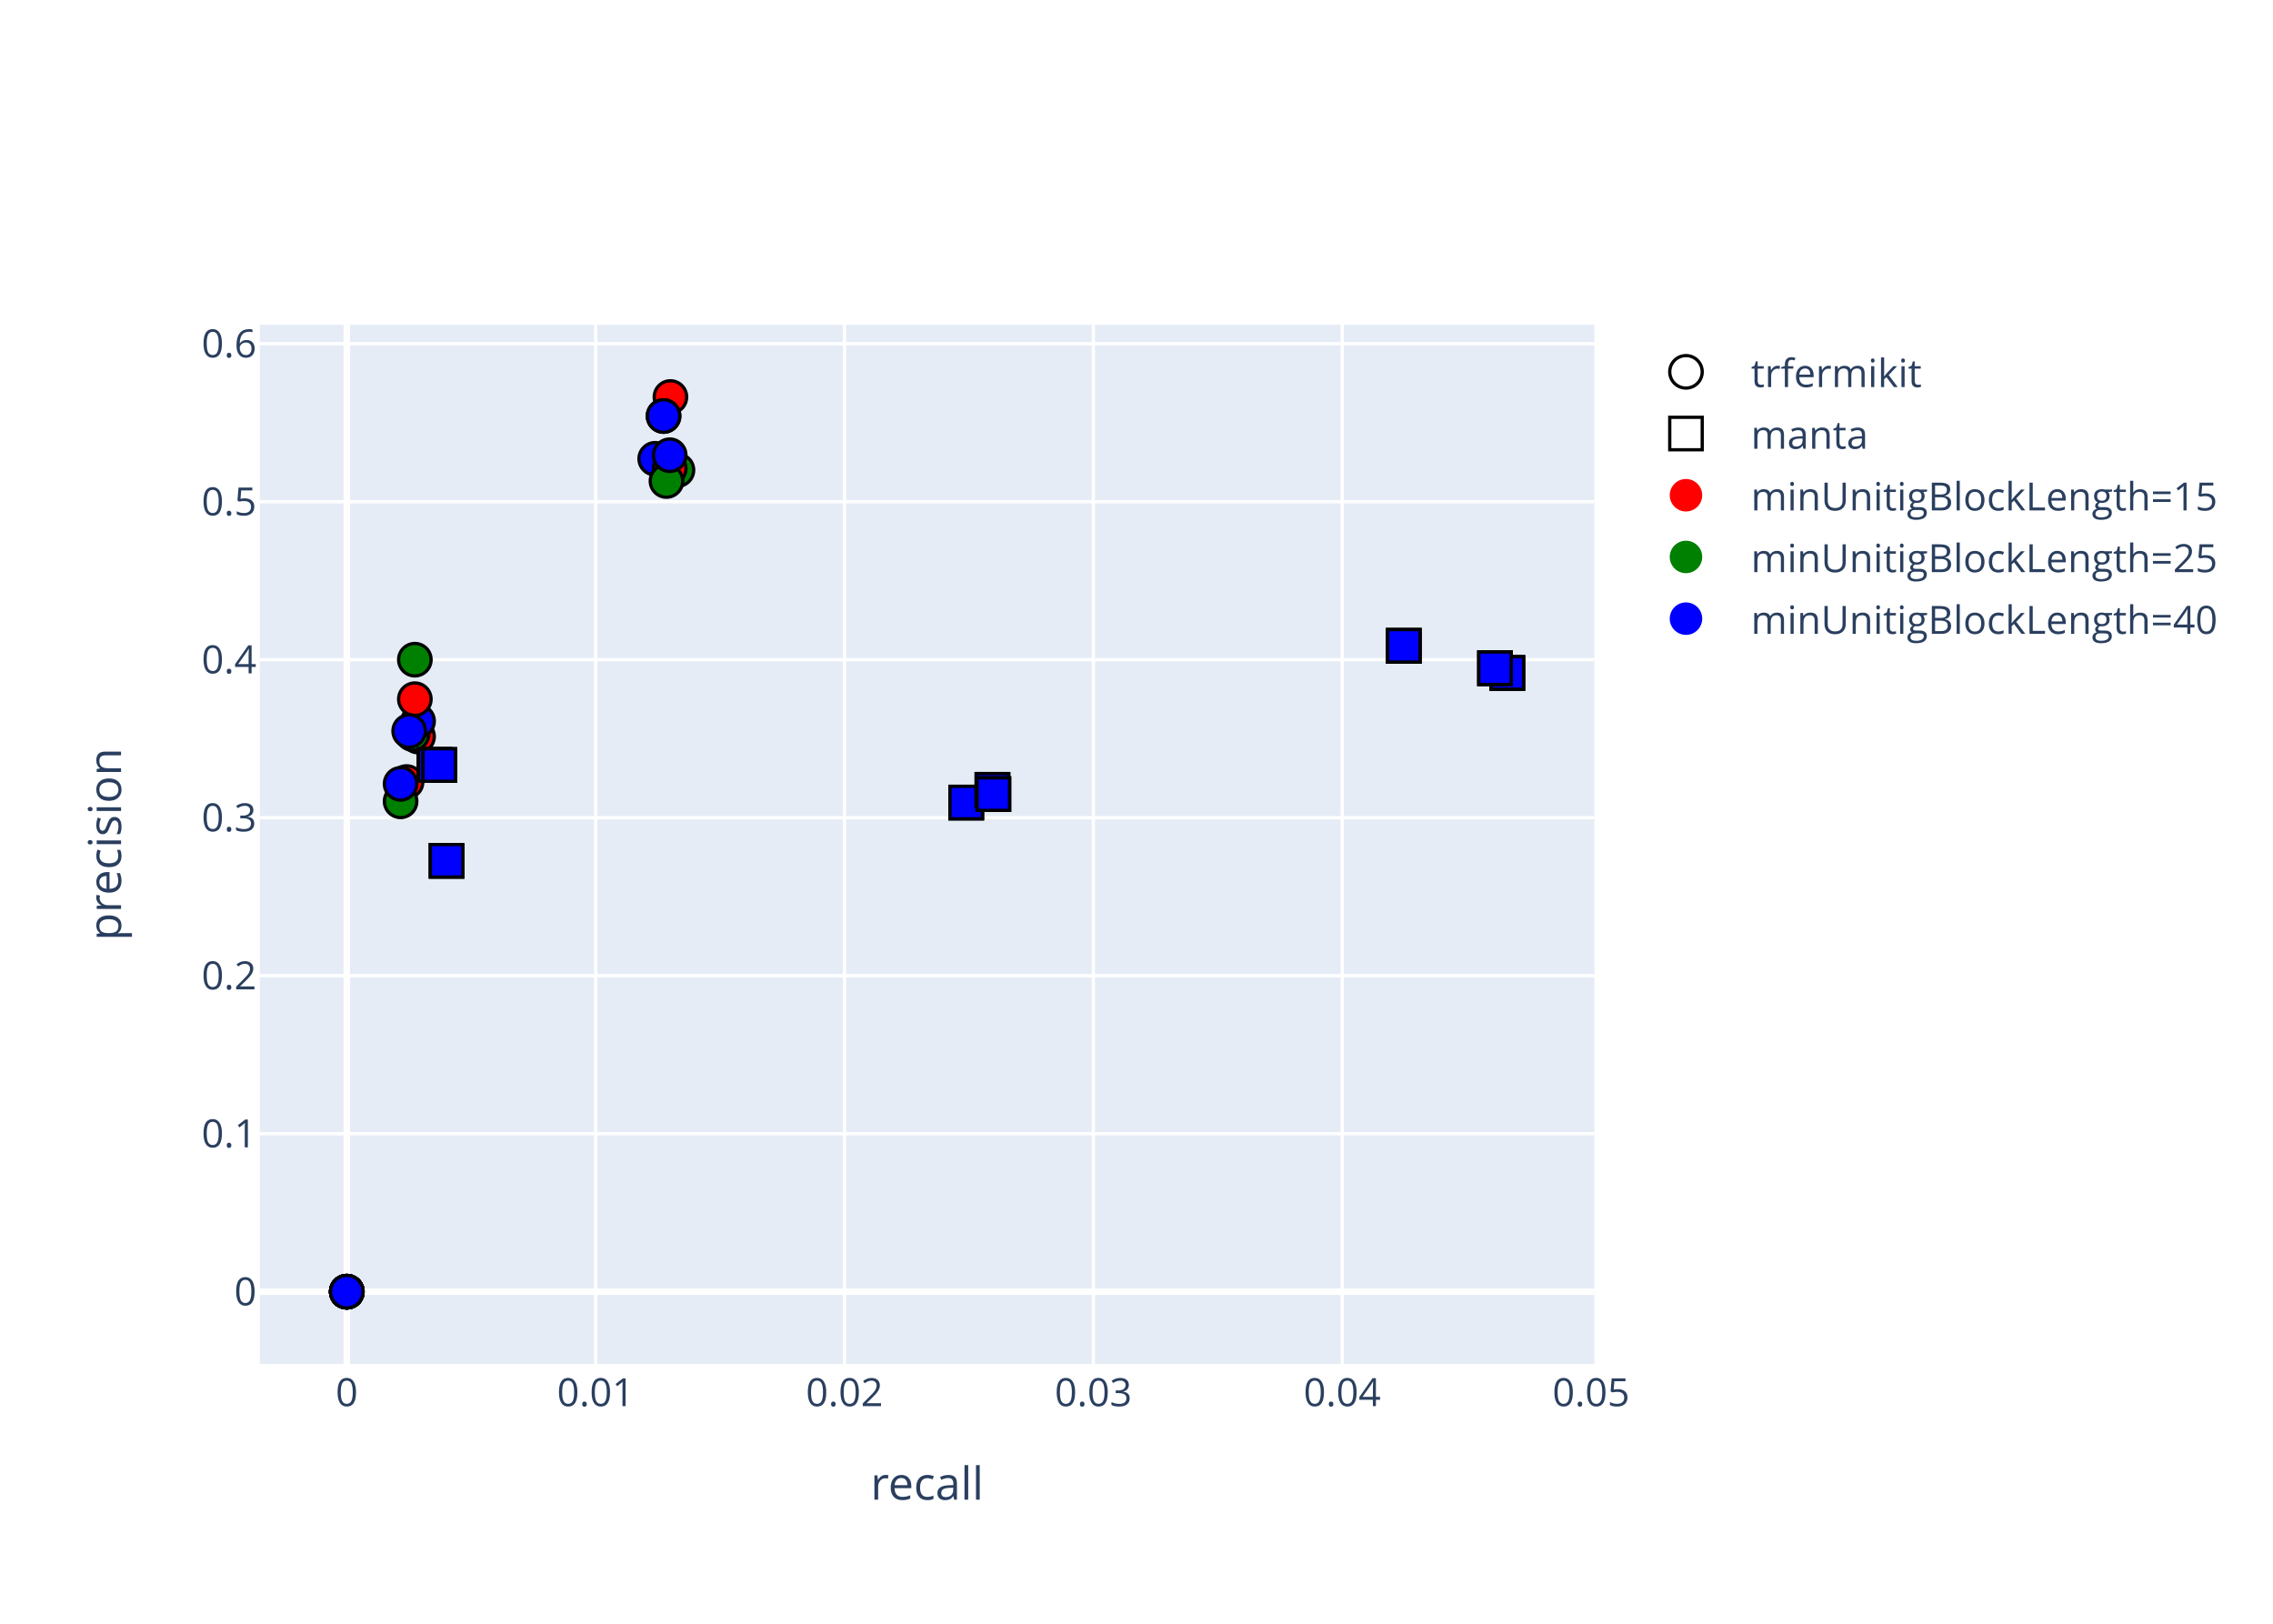
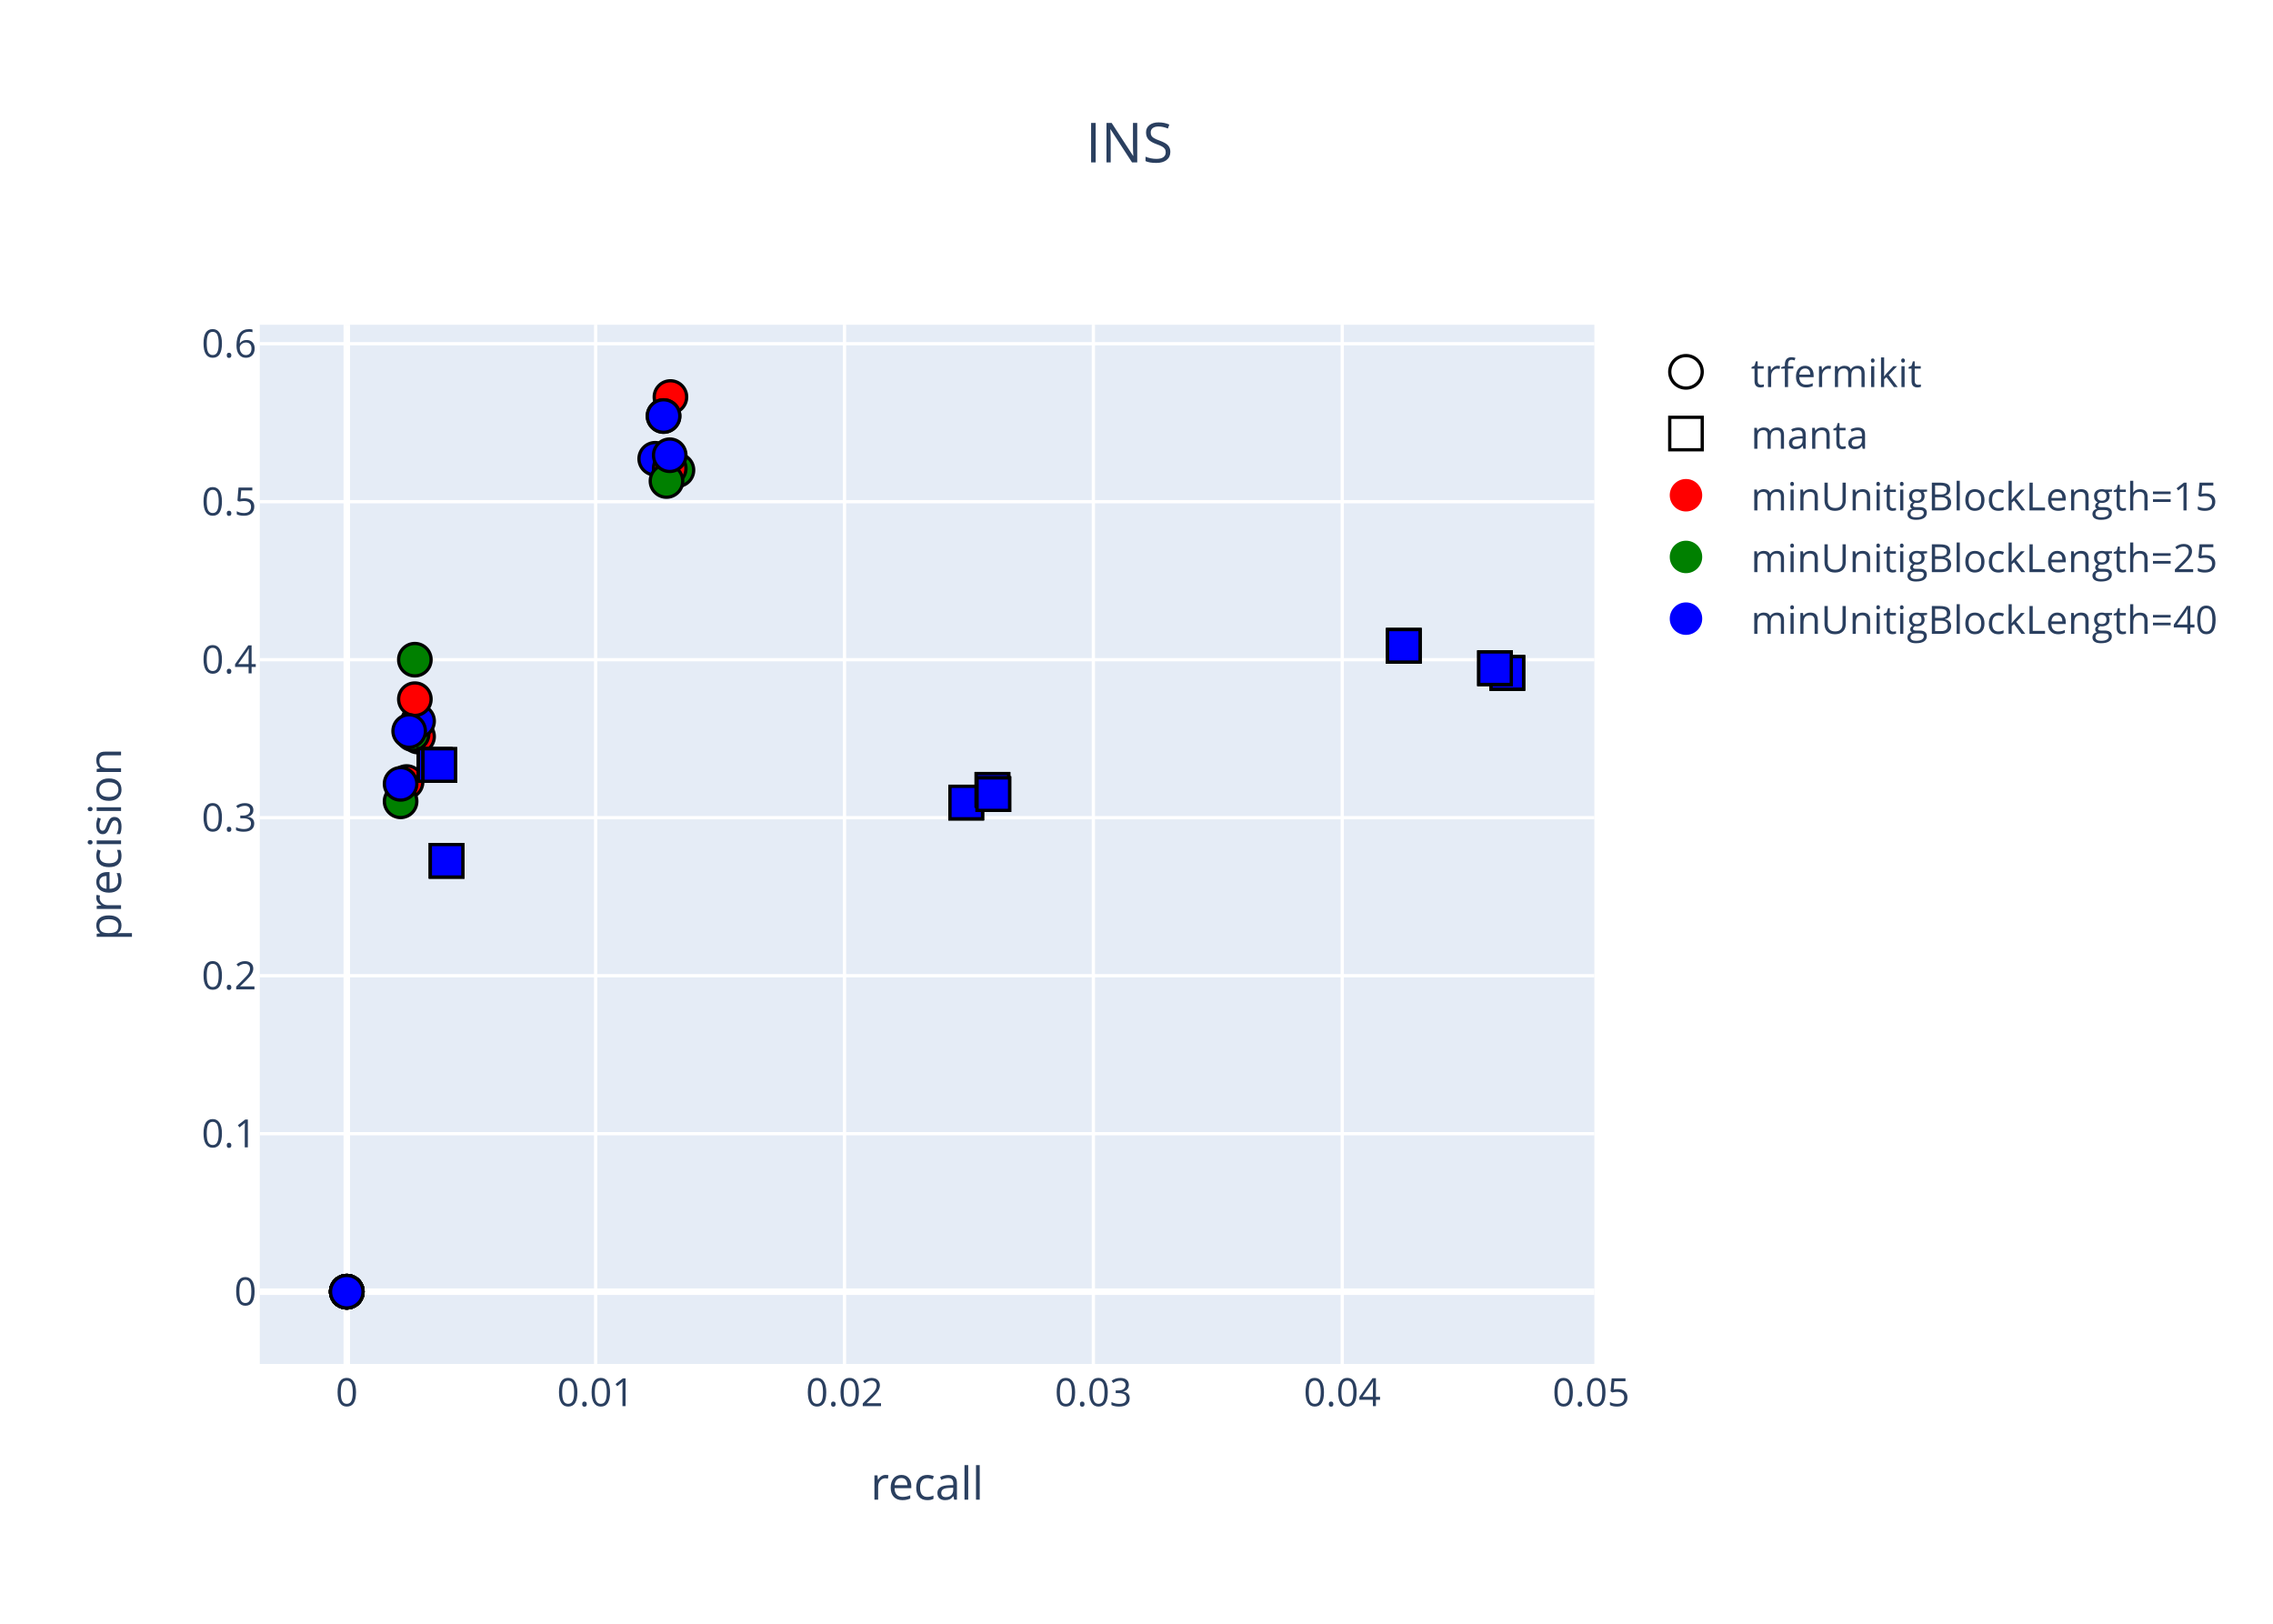
<svg xmlns="http://www.w3.org/2000/svg" class="main-svg" width="700" height="500" style="" viewBox="0 0 700 500">
  <rect x="0" y="0" width="700" height="500" style="fill: rgb(255, 255, 255); fill-opacity: 1;" />
-   <defs id="defs-45d92d">
+   <defs id="defs-293ff0">
    <g class="clips">
-       <clipPath id="clip45d92dxyplot" class="plotclip">
+       <clipPath id="clip293ff0xyplot" class="plotclip">
        <rect width="411" height="320" />
      </clipPath>
-       <clipPath class="axesclip" id="clip45d92dx">
+       <clipPath class="axesclip" id="clip293ff0x">
        <rect x="80" y="0" width="411" height="500" />
      </clipPath>
-       <clipPath class="axesclip" id="clip45d92dy">
+       <clipPath class="axesclip" id="clip293ff0y">
        <rect x="0" y="100" width="700" height="320" />
      </clipPath>
-       <clipPath class="axesclip" id="clip45d92dxy">
+       <clipPath class="axesclip" id="clip293ff0xy">
        <rect x="80" y="100" width="411" height="320" />
      </clipPath>
    </g>
    <g class="gradients" />
  </defs>
  <g class="bglayer">
    <rect class="bg" x="80" y="100" width="411" height="320" style="fill: rgb(229, 236, 246); fill-opacity: 1; stroke-width: 0;" />
  </g>
  <g class="layer-below">
    <g class="imagelayer" />
    <g class="shapelayer" />
  </g>
  <g class="cartesianlayer">
    <g class="subplot xy">
      <g class="layer-subplot">
        <g class="shapelayer" />
        <g class="imagelayer" />
      </g>
      <g class="gridlayer">
        <g class="x">
          <path class="xgrid crisp" transform="translate(183.44,0)" d="M0,100v320" style="stroke: rgb(255, 255, 255); stroke-opacity: 1; stroke-width: 1px;" />
          <path class="xgrid crisp" transform="translate(260.08,0)" d="M0,100v320" style="stroke: rgb(255, 255, 255); stroke-opacity: 1; stroke-width: 1px;" />
          <path class="xgrid crisp" transform="translate(336.72,0)" d="M0,100v320" style="stroke: rgb(255, 255, 255); stroke-opacity: 1; stroke-width: 1px;" />
          <path class="xgrid crisp" transform="translate(413.36,0)" d="M0,100v320" style="stroke: rgb(255, 255, 255); stroke-opacity: 1; stroke-width: 1px;" />
        </g>
        <g class="y">
          <path class="ygrid crisp" transform="translate(0,349.1)" d="M80,0h411" style="stroke: rgb(255, 255, 255); stroke-opacity: 1; stroke-width: 1px;" />
          <path class="ygrid crisp" transform="translate(0,300.45)" d="M80,0h411" style="stroke: rgb(255, 255, 255); stroke-opacity: 1; stroke-width: 1px;" />
          <path class="ygrid crisp" transform="translate(0,251.79)" d="M80,0h411" style="stroke: rgb(255, 255, 255); stroke-opacity: 1; stroke-width: 1px;" />
          <path class="ygrid crisp" transform="translate(0,203.14)" d="M80,0h411" style="stroke: rgb(255, 255, 255); stroke-opacity: 1; stroke-width: 1px;" />
          <path class="ygrid crisp" transform="translate(0,154.49)" d="M80,0h411" style="stroke: rgb(255, 255, 255); stroke-opacity: 1; stroke-width: 1px;" />
          <path class="ygrid crisp" transform="translate(0,105.84)" d="M80,0h411" style="stroke: rgb(255, 255, 255); stroke-opacity: 1; stroke-width: 1px;" />
        </g>
      </g>
      <g class="zerolinelayer">
        <path class="xzl zl crisp" transform="translate(106.8,0)" d="M0,100v320" style="stroke: rgb(255, 255, 255); stroke-opacity: 1; stroke-width: 2px;" />
        <path class="yzl zl crisp" transform="translate(0,397.75)" d="M80,0h411" style="stroke: rgb(255, 255, 255); stroke-opacity: 1; stroke-width: 2px;" />
      </g>
      <path class="xlines-below" />
      <path class="ylines-below" />
      <g class="overlines-below" />
      <g class="xaxislayer-below" />
      <g class="yaxislayer-below" />
      <g class="overaxes-below" />
-       <g class="plot" transform="translate(80,100)" clip-path="url('#clip45d92dxyplot')">
+       <g class="plot" transform="translate(80,100)" clip-path="url('#clip293ff0xyplot')">
        <g class="scatterlayer mlayer">
-           <g class="trace scatter trace16efdc" style="stroke-miterlimit: 2; opacity: 1;">
+           <g class="trace scatter traceb4f3e7" style="stroke-miterlimit: 2; opacity: 1;">
            <g class="fills" />
            <g class="errorbars" />
            <g class="lines" />
            <g class="points">
              <path class="point" transform="translate(48.75,126.81)" d="M5,0A5,5 0 1,1 0,-5A5,5 0 0,1 5,0Z" style="opacity: 1; stroke-width: 1px; fill: rgb(255, 0, 0); fill-opacity: 1; stroke: rgb(0, 0, 0); stroke-opacity: 1;" />
              <path class="point" transform="translate(47.06,126.04)" d="M5,0A5,5 0 1,1 0,-5A5,5 0 0,1 5,0Z" style="opacity: 1; stroke-width: 1px; fill: rgb(0, 128, 0); fill-opacity: 1; stroke: rgb(0, 0, 0); stroke-opacity: 1;" />
              <path class="point" transform="translate(48.75,122.06)" d="M5,0A5,5 0 1,1 0,-5A5,5 0 0,1 5,0Z" style="opacity: 1; stroke-width: 1px; fill: rgb(0, 0, 255); fill-opacity: 1; stroke: rgb(0, 0, 0); stroke-opacity: 1;" />
              <path class="point" transform="translate(45.21,140.81)" d="M5,0A5,5 0 1,1 0,-5A5,5 0 0,1 5,0Z" style="opacity: 1; stroke-width: 1px; fill: rgb(255, 0, 0); fill-opacity: 1; stroke: rgb(0, 0, 0); stroke-opacity: 1;" />
              <path class="point" transform="translate(43.37,146.76)" d="M5,0A5,5 0 1,1 0,-5A5,5 0 0,1 5,0Z" style="opacity: 1; stroke-width: 1px; fill: rgb(0, 128, 0); fill-opacity: 1; stroke: rgb(0, 0, 0); stroke-opacity: 1;" />
              <path class="point" transform="translate(43.37,141.37)" d="M5,0A5,5 0 1,1 0,-5A5,5 0 0,1 5,0Z" style="opacity: 1; stroke-width: 1px; fill: rgb(0, 0, 255); fill-opacity: 1; stroke: rgb(0, 0, 0); stroke-opacity: 1;" />
              <path class="point" transform="translate(47.76,115.3)" d="M5,0A5,5 0 1,1 0,-5A5,5 0 0,1 5,0Z" style="opacity: 1; stroke-width: 1px; fill: rgb(255, 0, 0); fill-opacity: 1; stroke: rgb(0, 0, 0); stroke-opacity: 1;" />
              <path class="point" transform="translate(47.76,103.14)" d="M5,0A5,5 0 1,1 0,-5A5,5 0 0,1 5,0Z" style="opacity: 1; stroke-width: 1px; fill: rgb(0, 128, 0); fill-opacity: 1; stroke: rgb(0, 0, 0); stroke-opacity: 1;" />
              <path class="point" transform="translate(46.01,125.11)" d="M5,0A5,5 0 1,1 0,-5A5,5 0 0,1 5,0Z" style="opacity: 1; stroke-width: 1px; fill: rgb(0, 0, 255); fill-opacity: 1; stroke: rgb(0, 0, 0); stroke-opacity: 1;" />
              <path class="point" transform="translate(26.8,297.75)" d="M5,0A5,5 0 1,1 0,-5A5,5 0 0,1 5,0Z" style="opacity: 1; stroke-width: 1px; fill: rgb(255, 0, 0); fill-opacity: 1; stroke: rgb(0, 0, 0); stroke-opacity: 1;" />
              <path class="point" transform="translate(26.8,297.75)" d="M5,0A5,5 0 1,1 0,-5A5,5 0 0,1 5,0Z" style="opacity: 1; stroke-width: 1px; fill: rgb(0, 128, 0); fill-opacity: 1; stroke: rgb(0, 0, 0); stroke-opacity: 1;" />
              <path class="point" transform="translate(26.8,297.75)" d="M5,0A5,5 0 1,1 0,-5A5,5 0 0,1 5,0Z" style="opacity: 1; stroke-width: 1px; fill: rgb(0, 0, 255); fill-opacity: 1; stroke: rgb(0, 0, 0); stroke-opacity: 1;" />
              <path class="point" transform="translate(26.8,297.75)" d="M5,0A5,5 0 1,1 0,-5A5,5 0 0,1 5,0Z" style="opacity: 1; stroke-width: 1px; fill: rgb(255, 0, 0); fill-opacity: 1; stroke: rgb(0, 0, 0); stroke-opacity: 1;" />
              <path class="point" transform="translate(26.8,297.75)" d="M5,0A5,5 0 1,1 0,-5A5,5 0 0,1 5,0Z" style="opacity: 1; stroke-width: 1px; fill: rgb(0, 128, 0); fill-opacity: 1; stroke: rgb(0, 0, 0); stroke-opacity: 1;" />
              <path class="point" transform="translate(26.8,297.75)" d="M5,0A5,5 0 1,1 0,-5A5,5 0 0,1 5,0Z" style="opacity: 1; stroke-width: 1px; fill: rgb(0, 0, 255); fill-opacity: 1; stroke: rgb(0, 0, 0); stroke-opacity: 1;" />
              <path class="point" transform="translate(26.8,297.75)" d="M5,0A5,5 0 1,1 0,-5A5,5 0 0,1 5,0Z" style="opacity: 1; stroke-width: 1px; fill: rgb(255, 0, 0); fill-opacity: 1; stroke: rgb(0, 0, 0); stroke-opacity: 1;" />
              <path class="point" transform="translate(26.8,297.75)" d="M5,0A5,5 0 1,1 0,-5A5,5 0 0,1 5,0Z" style="opacity: 1; stroke-width: 1px; fill: rgb(0, 128, 0); fill-opacity: 1; stroke: rgb(0, 0, 0); stroke-opacity: 1;" />
              <path class="point" transform="translate(26.8,297.75)" d="M5,0A5,5 0 1,1 0,-5A5,5 0 0,1 5,0Z" style="opacity: 1; stroke-width: 1px; fill: rgb(0, 0, 255); fill-opacity: 1; stroke: rgb(0, 0, 0); stroke-opacity: 1;" />
              <path class="point" transform="translate(125.7,47.04)" d="M5,0A5,5 0 1,1 0,-5A5,5 0 0,1 5,0Z" style="opacity: 1; stroke-width: 1px; fill: rgb(255, 0, 0); fill-opacity: 1; stroke: rgb(0, 0, 0); stroke-opacity: 1;" />
              <path class="point" transform="translate(128.63,44.76)" d="M5,0A5,5 0 1,1 0,-5A5,5 0 0,1 5,0Z" style="opacity: 1; stroke-width: 1px; fill: rgb(0, 128, 0); fill-opacity: 1; stroke: rgb(0, 0, 0); stroke-opacity: 1;" />
              <path class="point" transform="translate(121.78,41.27)" d="M5,0A5,5 0 1,1 0,-5A5,5 0 0,1 5,0Z" style="opacity: 1; stroke-width: 1px; fill: rgb(0, 0, 255); fill-opacity: 1; stroke: rgb(0, 0, 0); stroke-opacity: 1;" />
              <path class="point" transform="translate(126.47,22.25)" d="M5,0A5,5 0 1,1 0,-5A5,5 0 0,1 5,0Z" style="opacity: 1; stroke-width: 1px; fill: rgb(255, 0, 0); fill-opacity: 1; stroke: rgb(0, 0, 0); stroke-opacity: 1;" />
              <path class="point" transform="translate(124.35,28.11)" d="M5,0A5,5 0 1,1 0,-5A5,5 0 0,1 5,0Z" style="opacity: 1; stroke-width: 1px; fill: rgb(0, 128, 0); fill-opacity: 1; stroke: rgb(0, 0, 0); stroke-opacity: 1;" />
              <path class="point" transform="translate(124.35,28.11)" d="M5,0A5,5 0 1,1 0,-5A5,5 0 0,1 5,0Z" style="opacity: 1; stroke-width: 1px; fill: rgb(0, 0, 255); fill-opacity: 1; stroke: rgb(0, 0, 0); stroke-opacity: 1;" />
              <path class="point" transform="translate(126.25,44.25)" d="M5,0A5,5 0 1,1 0,-5A5,5 0 0,1 5,0Z" style="opacity: 1; stroke-width: 1px; fill: rgb(255, 0, 0); fill-opacity: 1; stroke: rgb(0, 0, 0); stroke-opacity: 1;" />
              <path class="point" transform="translate(125.25,48.12)" d="M5,0A5,5 0 1,1 0,-5A5,5 0 0,1 5,0Z" style="opacity: 1; stroke-width: 1px; fill: rgb(0, 128, 0); fill-opacity: 1; stroke: rgb(0, 0, 0); stroke-opacity: 1;" />
              <path class="point" transform="translate(126.25,40.18)" d="M5,0A5,5 0 1,1 0,-5A5,5 0 0,1 5,0Z" style="opacity: 1; stroke-width: 1px; fill: rgb(0, 0, 255); fill-opacity: 1; stroke: rgb(0, 0, 0); stroke-opacity: 1;" />
            </g>
            <g class="text" />
          </g>
-           <g class="trace scatter trace454d31" style="stroke-miterlimit: 2; opacity: 1;">
+           <g class="trace scatter tracebdfd5e" style="stroke-miterlimit: 2; opacity: 1;">
            <g class="fills" />
            <g class="errorbars" />
            <g class="lines" />
            <g class="points">
              <path class="point" transform="translate(217.56,147.13)" d="M5,5H-5V-5H5Z" style="opacity: 1; stroke-width: 1px; fill: rgb(255, 0, 0); fill-opacity: 1; stroke: rgb(0, 0, 0); stroke-opacity: 1;" />
              <path class="point" transform="translate(217.56,147.13)" d="M5,5H-5V-5H5Z" style="opacity: 1; stroke-width: 1px; fill: rgb(0, 128, 0); fill-opacity: 1; stroke: rgb(0, 0, 0); stroke-opacity: 1;" />
              <path class="point" transform="translate(217.56,147.13)" d="M5,5H-5V-5H5Z" style="opacity: 1; stroke-width: 1px; fill: rgb(0, 0, 255); fill-opacity: 1; stroke: rgb(0, 0, 0); stroke-opacity: 1;" />
              <path class="point" transform="translate(225.63,143.21)" d="M5,5H-5V-5H5Z" style="opacity: 1; stroke-width: 1px; fill: rgb(255, 0, 0); fill-opacity: 1; stroke: rgb(0, 0, 0); stroke-opacity: 1;" />
              <path class="point" transform="translate(225.63,143.21)" d="M5,5H-5V-5H5Z" style="opacity: 1; stroke-width: 1px; fill: rgb(0, 128, 0); fill-opacity: 1; stroke: rgb(0, 0, 0); stroke-opacity: 1;" />
              <path class="point" transform="translate(225.63,143.21)" d="M5,5H-5V-5H5Z" style="opacity: 1; stroke-width: 1px; fill: rgb(0, 0, 255); fill-opacity: 1; stroke: rgb(0, 0, 0); stroke-opacity: 1;" />
              <path class="point" transform="translate(225.91,144.54)" d="M5,5H-5V-5H5Z" style="opacity: 1; stroke-width: 1px; fill: rgb(255, 0, 0); fill-opacity: 1; stroke: rgb(0, 0, 0); stroke-opacity: 1;" />
              <path class="point" transform="translate(225.91,144.54)" d="M5,5H-5V-5H5Z" style="opacity: 1; stroke-width: 1px; fill: rgb(0, 128, 0); fill-opacity: 1; stroke: rgb(0, 0, 0); stroke-opacity: 1;" />
              <path class="point" transform="translate(225.91,144.54)" d="M5,5H-5V-5H5Z" style="opacity: 1; stroke-width: 1px; fill: rgb(0, 0, 255); fill-opacity: 1; stroke: rgb(0, 0, 0); stroke-opacity: 1;" />
              <path class="point" transform="translate(53.85,135.58)" d="M5,5H-5V-5H5Z" style="opacity: 1; stroke-width: 1px; fill: rgb(255, 0, 0); fill-opacity: 1; stroke: rgb(0, 0, 0); stroke-opacity: 1;" />
              <path class="point" transform="translate(53.85,135.58)" d="M5,5H-5V-5H5Z" style="opacity: 1; stroke-width: 1px; fill: rgb(0, 128, 0); fill-opacity: 1; stroke: rgb(0, 0, 0); stroke-opacity: 1;" />
              <path class="point" transform="translate(53.85,135.58)" d="M5,5H-5V-5H5Z" style="opacity: 1; stroke-width: 1px; fill: rgb(0, 0, 255); fill-opacity: 1; stroke: rgb(0, 0, 0); stroke-opacity: 1;" />
              <path class="point" transform="translate(57.54,165.06)" d="M5,5H-5V-5H5Z" style="opacity: 1; stroke-width: 1px; fill: rgb(255, 0, 0); fill-opacity: 1; stroke: rgb(0, 0, 0); stroke-opacity: 1;" />
              <path class="point" transform="translate(57.54,165.06)" d="M5,5H-5V-5H5Z" style="opacity: 1; stroke-width: 1px; fill: rgb(0, 128, 0); fill-opacity: 1; stroke: rgb(0, 0, 0); stroke-opacity: 1;" />
              <path class="point" transform="translate(57.54,165.06)" d="M5,5H-5V-5H5Z" style="opacity: 1; stroke-width: 1px; fill: rgb(0, 0, 255); fill-opacity: 1; stroke: rgb(0, 0, 0); stroke-opacity: 1;" />
              <path class="point" transform="translate(55.29,135.58)" d="M5,5H-5V-5H5Z" style="opacity: 1; stroke-width: 1px; fill: rgb(255, 0, 0); fill-opacity: 1; stroke: rgb(0, 0, 0); stroke-opacity: 1;" />
              <path class="point" transform="translate(55.29,135.58)" d="M5,5H-5V-5H5Z" style="opacity: 1; stroke-width: 1px; fill: rgb(0, 128, 0); fill-opacity: 1; stroke: rgb(0, 0, 0); stroke-opacity: 1;" />
              <path class="point" transform="translate(55.29,135.58)" d="M5,5H-5V-5H5Z" style="opacity: 1; stroke-width: 1px; fill: rgb(0, 0, 255); fill-opacity: 1; stroke: rgb(0, 0, 0); stroke-opacity: 1;" />
              <path class="point" transform="translate(384.2,107.21)" d="M5,5H-5V-5H5Z" style="opacity: 1; stroke-width: 1px; fill: rgb(255, 0, 0); fill-opacity: 1; stroke: rgb(0, 0, 0); stroke-opacity: 1;" />
              <path class="point" transform="translate(384.2,107.21)" d="M5,5H-5V-5H5Z" style="opacity: 1; stroke-width: 1px; fill: rgb(0, 128, 0); fill-opacity: 1; stroke: rgb(0, 0, 0); stroke-opacity: 1;" />
              <path class="point" transform="translate(384.2,107.21)" d="M5,5H-5V-5H5Z" style="opacity: 1; stroke-width: 1px; fill: rgb(0, 0, 255); fill-opacity: 1; stroke: rgb(0, 0, 0); stroke-opacity: 1;" />
              <path class="point" transform="translate(352.32,98.87)" d="M5,5H-5V-5H5Z" style="opacity: 1; stroke-width: 1px; fill: rgb(255, 0, 0); fill-opacity: 1; stroke: rgb(0, 0, 0); stroke-opacity: 1;" />
              <path class="point" transform="translate(352.32,98.87)" d="M5,5H-5V-5H5Z" style="opacity: 1; stroke-width: 1px; fill: rgb(0, 128, 0); fill-opacity: 1; stroke: rgb(0, 0, 0); stroke-opacity: 1;" />
              <path class="point" transform="translate(352.32,98.87)" d="M5,5H-5V-5H5Z" style="opacity: 1; stroke-width: 1px; fill: rgb(0, 0, 255); fill-opacity: 1; stroke: rgb(0, 0, 0); stroke-opacity: 1;" />
              <path class="point" transform="translate(380.42,105.76)" d="M5,5H-5V-5H5Z" style="opacity: 1; stroke-width: 1px; fill: rgb(255, 0, 0); fill-opacity: 1; stroke: rgb(0, 0, 0); stroke-opacity: 1;" />
              <path class="point" transform="translate(380.42,105.76)" d="M5,5H-5V-5H5Z" style="opacity: 1; stroke-width: 1px; fill: rgb(0, 128, 0); fill-opacity: 1; stroke: rgb(0, 0, 0); stroke-opacity: 1;" />
              <path class="point" transform="translate(380.42,105.76)" d="M5,5H-5V-5H5Z" style="opacity: 1; stroke-width: 1px; fill: rgb(0, 0, 255); fill-opacity: 1; stroke: rgb(0, 0, 0); stroke-opacity: 1;" />
            </g>
            <g class="text" />
          </g>
-           <g class="trace scatter trace54ea57" style="stroke-miterlimit: 2; opacity: 1;">
-             <g class="fills" />
-             <g class="errorbars" />
-             <g class="lines" />
-             <g class="points" />
-             <g class="text" />
-           </g>
-           <g class="trace scatter trace2515df" style="stroke-miterlimit: 2; opacity: 1;">
-             <g class="fills" />
-             <g class="errorbars" />
-             <g class="lines" />
-             <g class="points" />
-             <g class="text" />
-           </g>
-           <g class="trace scatter trace363038" style="stroke-miterlimit: 2; opacity: 1;">
-             <g class="fills" />
-             <g class="errorbars" />
-             <g class="lines" />
-             <g class="points" />
-             <g class="text" />
-           </g>
-           <g class="trace scatter trace00b129" style="stroke-miterlimit: 2; opacity: 1;">
-             <g class="fills" />
-             <g class="errorbars" />
-             <g class="lines" />
-             <g class="points" />
-             <g class="text" />
-           </g>
-           <g class="trace scatter tracee32ca8" style="stroke-miterlimit: 2; opacity: 1;">
+           <g class="trace scatter tracee0c152" style="stroke-miterlimit: 2; opacity: 1;">
+             <g class="fills" />
+             <g class="errorbars" />
+             <g class="lines" />
+             <g class="points" />
+             <g class="text" />
+           </g>
+           <g class="trace scatter trace129d32" style="stroke-miterlimit: 2; opacity: 1;">
+             <g class="fills" />
+             <g class="errorbars" />
+             <g class="lines" />
+             <g class="points" />
+             <g class="text" />
+           </g>
+           <g class="trace scatter trace8bf76c" style="stroke-miterlimit: 2; opacity: 1;">
+             <g class="fills" />
+             <g class="errorbars" />
+             <g class="lines" />
+             <g class="points" />
+             <g class="text" />
+           </g>
+           <g class="trace scatter trace3668c2" style="stroke-miterlimit: 2; opacity: 1;">
+             <g class="fills" />
+             <g class="errorbars" />
+             <g class="lines" />
+             <g class="points" />
+             <g class="text" />
+           </g>
+           <g class="trace scatter trace9ca577" style="stroke-miterlimit: 2; opacity: 1;">
            <g class="fills" />
            <g class="errorbars" />
            <g class="lines" />
            <g class="points" />
            <g class="text" />
          </g>
        </g>
      </g>
      <g class="overplot" />
      <path class="xlines-above crisp" d="M0,0" style="fill: none;" />
      <path class="ylines-above crisp" d="M0,0" style="fill: none;" />
      <g class="overlines-above" />
      <g class="xaxislayer-above">
        <g class="xtick">
          <text text-anchor="middle" x="0" y="433" transform="translate(106.8,0)" style="font-family: 'Open Sans', verdana, arial, sans-serif; font-size: 12px; fill: rgb(42, 63, 95); fill-opacity: 1; white-space: pre;">0</text>
        </g>
        <g class="xtick">
          <text text-anchor="middle" x="0" y="433" transform="translate(183.44,0)" style="font-family: 'Open Sans', verdana, arial, sans-serif; font-size: 12px; fill: rgb(42, 63, 95); fill-opacity: 1; white-space: pre;">0.01</text>
        </g>
        <g class="xtick">
          <text text-anchor="middle" x="0" y="433" transform="translate(260.08,0)" style="font-family: 'Open Sans', verdana, arial, sans-serif; font-size: 12px; fill: rgb(42, 63, 95); fill-opacity: 1; white-space: pre;">0.02</text>
        </g>
        <g class="xtick">
          <text text-anchor="middle" x="0" y="433" transform="translate(336.72,0)" style="font-family: 'Open Sans', verdana, arial, sans-serif; font-size: 12px; fill: rgb(42, 63, 95); fill-opacity: 1; white-space: pre;">0.03</text>
        </g>
        <g class="xtick">
          <text text-anchor="middle" x="0" y="433" transform="translate(413.36,0)" style="font-family: 'Open Sans', verdana, arial, sans-serif; font-size: 12px; fill: rgb(42, 63, 95); fill-opacity: 1; white-space: pre;">0.04</text>
        </g>
        <g class="xtick">
          <text text-anchor="middle" x="0" y="433" transform="translate(490,0)" style="font-family: 'Open Sans', verdana, arial, sans-serif; font-size: 12px; fill: rgb(42, 63, 95); fill-opacity: 1; white-space: pre;">0.05</text>
        </g>
      </g>
      <g class="yaxislayer-above">
        <g class="ytick">
          <text text-anchor="end" x="79" y="4.2" transform="translate(0,397.75)" style="font-family: 'Open Sans', verdana, arial, sans-serif; font-size: 12px; fill: rgb(42, 63, 95); fill-opacity: 1; white-space: pre;">0</text>
        </g>
        <g class="ytick">
          <text text-anchor="end" x="79" y="4.2" transform="translate(0,349.1)" style="font-family: 'Open Sans', verdana, arial, sans-serif; font-size: 12px; fill: rgb(42, 63, 95); fill-opacity: 1; white-space: pre;">0.1</text>
        </g>
        <g class="ytick">
          <text text-anchor="end" x="79" y="4.2" transform="translate(0,300.45)" style="font-family: 'Open Sans', verdana, arial, sans-serif; font-size: 12px; fill: rgb(42, 63, 95); fill-opacity: 1; white-space: pre;">0.2</text>
        </g>
        <g class="ytick">
          <text text-anchor="end" x="79" y="4.2" transform="translate(0,251.79)" style="font-family: 'Open Sans', verdana, arial, sans-serif; font-size: 12px; fill: rgb(42, 63, 95); fill-opacity: 1; white-space: pre;">0.3</text>
        </g>
        <g class="ytick">
          <text text-anchor="end" x="79" y="4.2" transform="translate(0,203.14)" style="font-family: 'Open Sans', verdana, arial, sans-serif; font-size: 12px; fill: rgb(42, 63, 95); fill-opacity: 1; white-space: pre;">0.4</text>
        </g>
        <g class="ytick">
          <text text-anchor="end" x="79" y="4.2" transform="translate(0,154.49)" style="font-family: 'Open Sans', verdana, arial, sans-serif; font-size: 12px; fill: rgb(42, 63, 95); fill-opacity: 1; white-space: pre;">0.5</text>
        </g>
        <g class="ytick">
          <text text-anchor="end" x="79" y="4.2" transform="translate(0,105.84)" style="font-family: 'Open Sans', verdana, arial, sans-serif; font-size: 12px; fill: rgb(42, 63, 95); fill-opacity: 1; white-space: pre;">0.6</text>
        </g>
      </g>
      <g class="overaxes-above" />
    </g>
  </g>
  <g class="polarlayer" />
  <g class="ternarylayer" />
  <g class="geolayer" />
  <g class="funnelarealayer" />
  <g class="pielayer" />
  <g class="treemaplayer" />
  <g class="sunburstlayer" />
  <g class="glimages" />
-   <defs id="topdefs-45d92d">
+   <defs id="topdefs-293ff0">
    <g class="clips" />
-     <clipPath id="legend45d92d">
+     <clipPath id="legend293ff0">
      <rect width="189" height="105" x="0" y="0" />
    </clipPath>
  </defs>
  <g class="layer-above">
    <g class="imagelayer" />
    <g class="shapelayer" />
  </g>
  <g class="infolayer">
    <g class="legend" pointer-events="all" transform="translate(499.22,100)">
      <rect class="bg" shape-rendering="crispEdges" width="189" height="105" x="0" y="0" style="stroke: rgb(68, 68, 68); stroke-opacity: 1; fill: rgb(255, 255, 255); fill-opacity: 1; stroke-width: 0px;" />
-       <g class="scrollbox" transform="" clip-path="url('#legend45d92d')">
+       <g class="scrollbox" transform="" clip-path="url('#legend293ff0')">
        <g class="groups">
          <g class="traces" transform="translate(0,14.5)" style="opacity: 1;">
            <text class="legendtext" text-anchor="start" x="40" y="4.68" style="font-family: 'Open Sans', verdana, arial, sans-serif; font-size: 12px; fill: rgb(42, 63, 95); fill-opacity: 1; white-space: pre;">trfermikit</text>
            <g class="layers" style="opacity: 1;">
              <g class="legendfill" />
              <g class="legendlines" />
              <g class="legendsymbols">
                <g class="legendpoints">
                  <path class="scatterpts" transform="translate(20,0)" d="M5,0A5,5 0 1,1 0,-5A5,5 0 0,1 5,0Z" style="opacity: 1; stroke-width: 1px; fill: rgb(255, 255, 255); fill-opacity: 1; stroke: rgb(0, 0, 0); stroke-opacity: 1;" />
                </g>
              </g>
            </g>
            <rect class="legendtoggle" x="0" y="-9.5" width="183.844" height="19" style="fill: rgb(0, 0, 0); fill-opacity: 0;" />
          </g>
          <g class="traces" transform="translate(0,33.5)" style="opacity: 1;">
            <text class="legendtext" text-anchor="start" x="40" y="4.68" style="font-family: 'Open Sans', verdana, arial, sans-serif; font-size: 12px; fill: rgb(42, 63, 95); fill-opacity: 1; white-space: pre;">manta</text>
            <g class="layers" style="opacity: 1;">
              <g class="legendfill" />
              <g class="legendlines" />
              <g class="legendsymbols">
                <g class="legendpoints">
                  <path class="scatterpts" transform="translate(20,0)" d="M5,5H-5V-5H5Z" style="opacity: 1; stroke-width: 1px; fill: rgb(255, 255, 255); fill-opacity: 1; stroke: rgb(0, 0, 0); stroke-opacity: 1;" />
                </g>
              </g>
            </g>
            <rect class="legendtoggle" x="0" y="-9.5" width="183.844" height="19" style="fill: rgb(0, 0, 0); fill-opacity: 0;" />
          </g>
          <g class="traces" transform="translate(0,52.5)" style="opacity: 1;">
            <text class="legendtext" text-anchor="start" x="40" y="4.68" style="font-family: 'Open Sans', verdana, arial, sans-serif; font-size: 12px; fill: rgb(42, 63, 95); fill-opacity: 1; white-space: pre;">minUnitigBlockLength=15</text>
            <g class="layers" style="opacity: 1;">
              <g class="legendfill" />
              <g class="legendlines" />
              <g class="legendsymbols">
                <g class="legendpoints">
                  <path class="scatterpts" transform="translate(20,0)" d="M5,0A5,5 0 1,1 0,-5A5,5 0 0,1 5,0Z" style="opacity: 1; stroke-width: 0px; fill: rgb(255, 0, 0); fill-opacity: 1;" />
                </g>
              </g>
            </g>
            <rect class="legendtoggle" x="0" y="-9.5" width="183.844" height="19" style="fill: rgb(0, 0, 0); fill-opacity: 0;" />
          </g>
          <g class="traces" transform="translate(0,71.5)" style="opacity: 1;">
            <text class="legendtext" text-anchor="start" x="40" y="4.68" style="font-family: 'Open Sans', verdana, arial, sans-serif; font-size: 12px; fill: rgb(42, 63, 95); fill-opacity: 1; white-space: pre;">minUnitigBlockLength=25</text>
            <g class="layers" style="opacity: 1;">
              <g class="legendfill" />
              <g class="legendlines" />
              <g class="legendsymbols">
                <g class="legendpoints">
                  <path class="scatterpts" transform="translate(20,0)" d="M5,0A5,5 0 1,1 0,-5A5,5 0 0,1 5,0Z" style="opacity: 1; stroke-width: 0px; fill: rgb(0, 128, 0); fill-opacity: 1;" />
                </g>
              </g>
            </g>
            <rect class="legendtoggle" x="0" y="-9.5" width="183.844" height="19" style="fill: rgb(0, 0, 0); fill-opacity: 0;" />
          </g>
          <g class="traces" transform="translate(0,90.5)" style="opacity: 1;">
            <text class="legendtext" text-anchor="start" x="40" y="4.68" style="font-family: 'Open Sans', verdana, arial, sans-serif; font-size: 12px; fill: rgb(42, 63, 95); fill-opacity: 1; white-space: pre;">minUnitigBlockLength=40</text>
            <g class="layers" style="opacity: 1;">
              <g class="legendfill" />
              <g class="legendlines" />
              <g class="legendsymbols">
                <g class="legendpoints">
                  <path class="scatterpts" transform="translate(20,0)" d="M5,0A5,5 0 1,1 0,-5A5,5 0 0,1 5,0Z" style="opacity: 1; stroke-width: 0px; fill: rgb(0, 0, 255); fill-opacity: 1;" />
                </g>
              </g>
            </g>
            <rect class="legendtoggle" x="0" y="-9.5" width="183.844" height="19" style="fill: rgb(0, 0, 0); fill-opacity: 0;" />
          </g>
        </g>
      </g>
      <rect class="scrollbar" rx="20" ry="3" width="0" height="0" x="0" y="0" style="fill: rgb(128, 139, 164); fill-opacity: 1;" />
    </g>
-     <g class="g-gtitle" />
+     <g class="g-gtitle">
+       <text class="gtitle" x="350" y="50" text-anchor="middle" dy="0.7em" style="font-family: 'Open Sans', verdana, arial, sans-serif; font-size: 17px; fill: rgb(42, 63, 95); opacity: 1; font-weight: normal; white-space: pre;">
+         <tspan class="line" dy="0em" x="350" y="50">INS</tspan>
+         <tspan class="line" dy="1.3em" x="350" y="50" />
+       </text>
+     </g>
    <g class="g-xtitle">
      <text class="xtitle" x="285.5" y="461.8" text-anchor="middle" style="font-family: 'Open Sans', verdana, arial, sans-serif; font-size: 14px; fill: rgb(42, 63, 95); opacity: 1; font-weight: normal; white-space: pre;">recall</text>
    </g>
    <g class="g-ytitle">
      <text class="ytitle" transform="rotate(-90,37.27813,260)" x="37.278" y="260" text-anchor="middle" style="font-family: 'Open Sans', verdana, arial, sans-serif; font-size: 14px; fill: rgb(42, 63, 95); opacity: 1; font-weight: normal; white-space: pre;">precision</text>
    </g>
  </g>
</svg>
